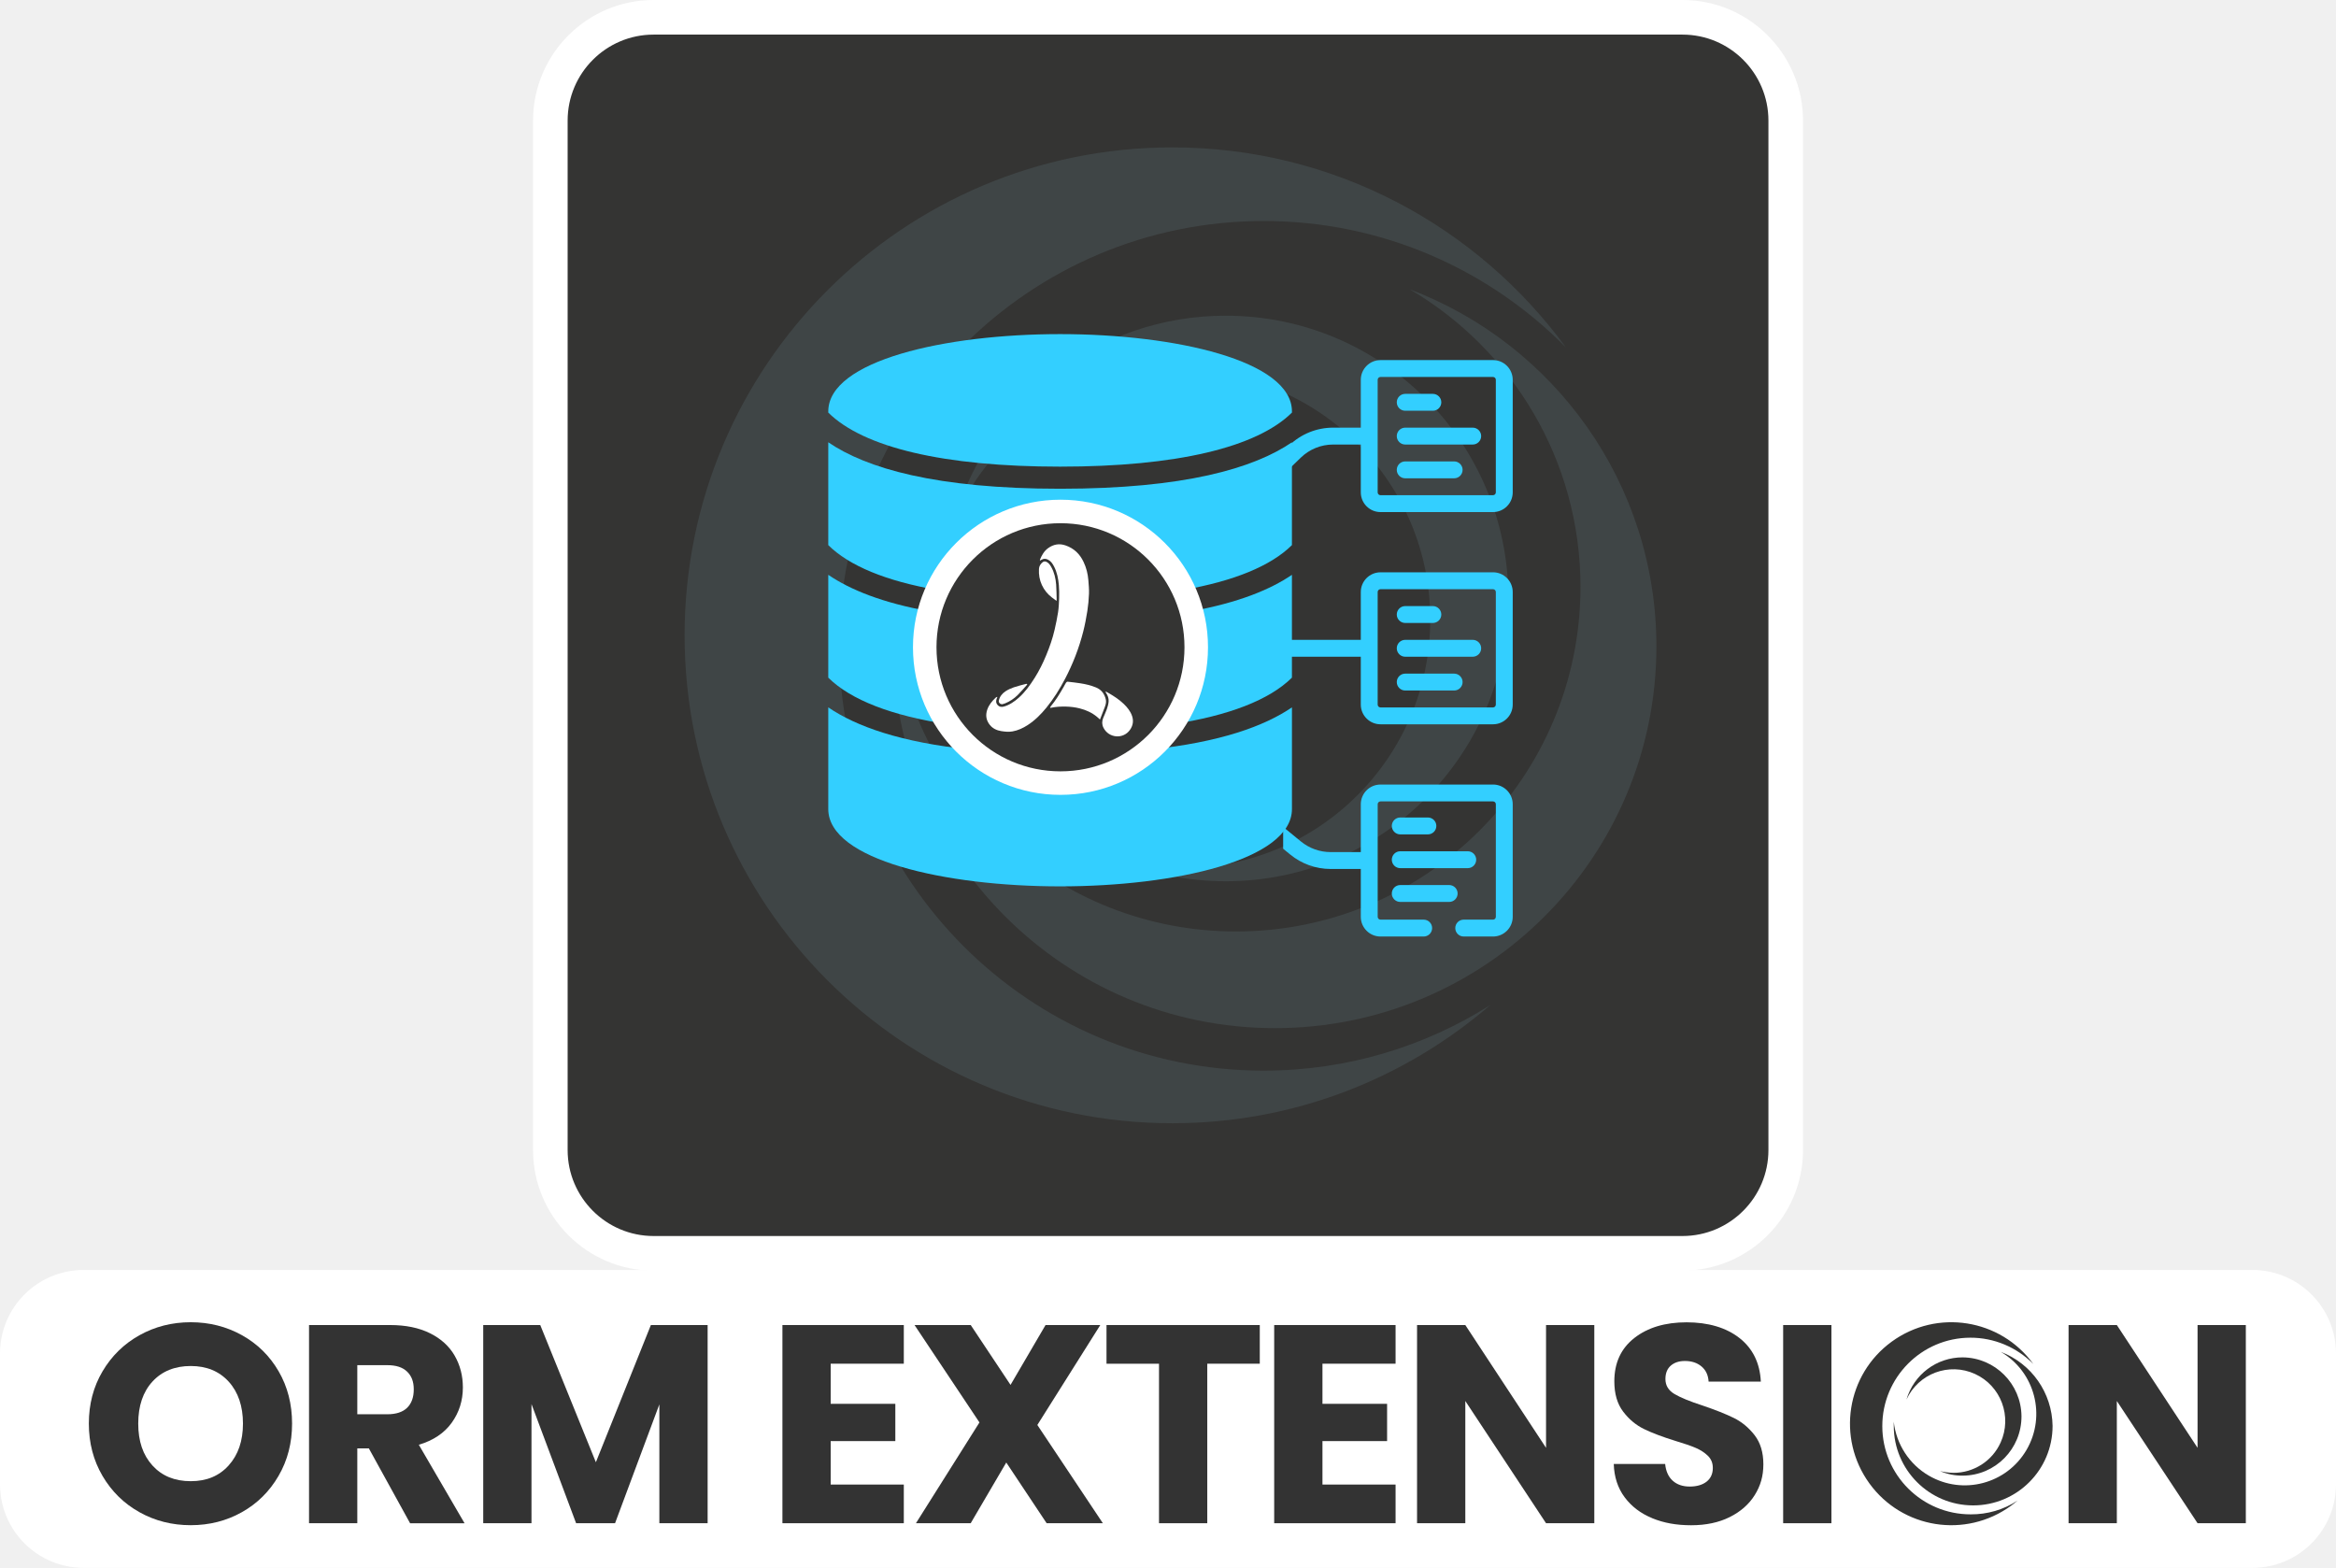
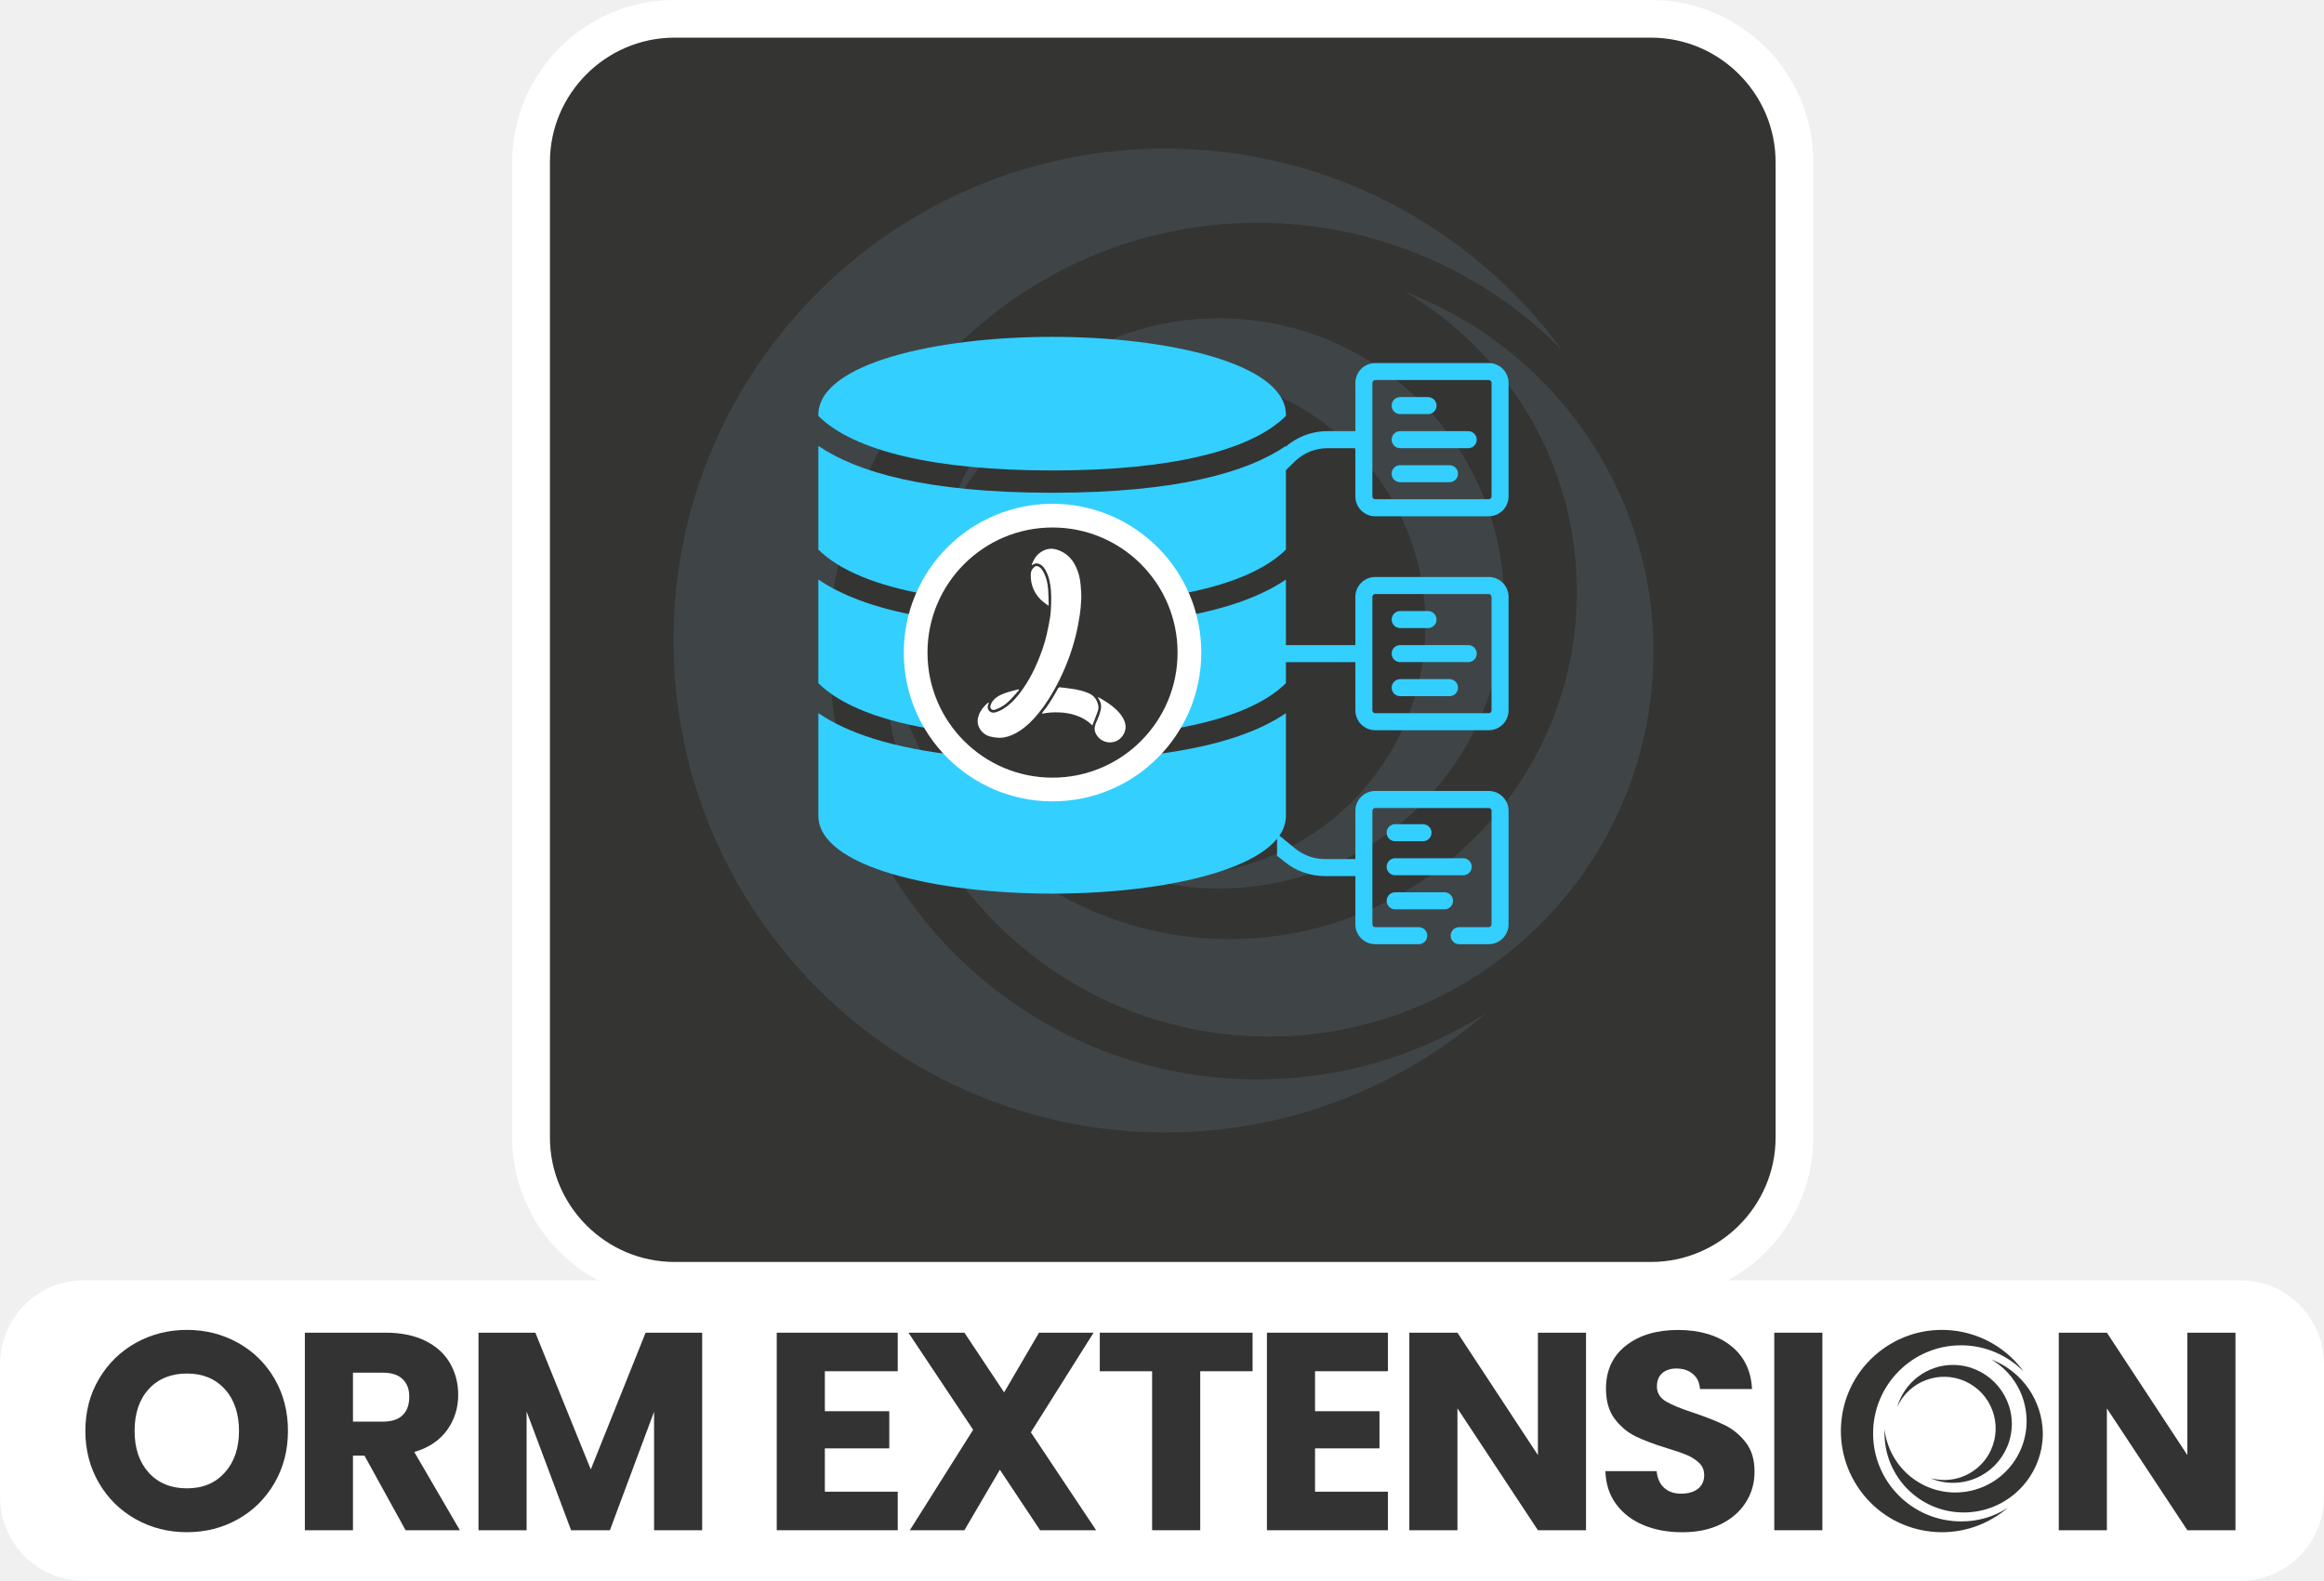
- <svg xmlns="http://www.w3.org/2000/svg" width="894" height="600" viewBox="0 0 894 600" fill="none">
-   <path d="M643.895 6.625H250.128C228.307 6.625 210.617 24.323 210.617 46.154V440.105C210.617 461.936 228.307 479.634 250.128 479.634H643.895C665.716 479.634 683.406 461.936 683.406 440.105V46.154C683.406 24.323 665.716 6.625 643.895 6.625Z" fill="#343433" />
-   <path d="M643.896 486.252H250.129C224.695 486.252 204 465.547 204 440.101V46.151C204 20.705 224.689 0 250.129 0H643.896C669.33 0 690.025 20.705 690.025 46.151V440.101C690.025 465.547 669.33 486.252 643.896 486.252ZM250.129 13.243C231.989 13.243 217.237 28.008 217.237 46.151V440.101C217.237 458.25 231.995 473.009 250.129 473.009H643.896C662.036 473.009 676.788 458.244 676.788 440.101V46.151C676.788 28.002 662.03 13.243 643.896 13.243H250.129Z" fill="white" />
-   <path d="M483.652 409.721C393.909 409.721 321.154 336.933 321.154 247.147C321.154 157.362 393.909 84.573 483.652 84.573C528.914 84.573 569.842 103.107 599.306 132.976C565.354 86.567 510.529 56.406 448.635 56.406C345.562 56.406 262 140.007 262 243.128C262 346.249 345.562 429.85 448.635 429.85C495.148 429.85 537.657 412.787 570.338 384.626C545.248 400.498 515.532 409.715 483.652 409.715V409.721Z" fill="#3F4546" />
-   <path d="M539.523 110.725C578.597 133.609 604.859 176.018 604.859 224.586C604.859 297.421 545.844 356.463 473.043 356.463C405.318 356.463 349.546 305.353 342.1 239.583C341.961 242.166 341.889 244.761 341.889 247.377C341.889 328.058 407.264 393.457 487.901 393.457C568.538 393.457 633.913 328.051 633.913 247.377C633.913 184.884 594.68 131.589 539.523 110.719V110.725Z" fill="#3F4546" />
-   <path d="M469.111 120.812C420.109 120.812 378.739 153.423 365.449 198.13C380.32 164.977 413.577 141.875 452.248 141.875C504.777 141.875 547.365 184.477 547.365 237.037C547.365 289.597 504.783 332.199 452.248 332.199C443.664 332.199 435.351 331.04 427.436 328.908C440.262 334.272 454.339 337.244 469.111 337.244C528.847 337.244 577.273 288.796 577.273 229.032C577.273 169.268 528.847 120.819 469.111 120.819V120.812Z" fill="#3F4546" />
-   <path d="M405.709 127.859C361.618 127.859 316.984 138.023 316.984 157.45V157.887C330.426 171.203 361.102 178.579 405.709 178.579C450.316 178.579 480.985 171.196 494.433 157.887V157.45C494.433 138.023 449.8 127.859 405.709 127.859Z" fill="#33CFFF" />
-   <path d="M537.782 157.189H548.365C550.152 157.189 551.595 155.739 551.595 153.958C551.595 152.177 550.145 150.727 548.365 150.727H537.782C535.996 150.727 534.553 152.177 534.553 153.958C534.553 155.739 536.002 157.189 537.782 157.189Z" fill="#33CFFF" />
-   <path d="M537.782 170.119H563.62C565.407 170.119 566.85 168.669 566.85 166.887C566.85 165.106 565.4 163.656 563.62 163.656H537.782C535.996 163.656 534.553 165.106 534.553 166.887C534.553 168.669 536.002 170.119 537.782 170.119Z" fill="#33CFFF" />
-   <path d="M537.782 183.041H556.512C558.299 183.041 559.742 181.59 559.742 179.809C559.742 178.028 558.292 176.578 556.512 176.578H537.782C535.996 176.578 534.553 178.028 534.553 179.809C534.553 181.59 536.002 183.041 537.782 183.041Z" fill="#33CFFF" />
-   <path d="M537.782 238.4H548.365C550.152 238.4 551.595 236.95 551.595 235.169C551.595 233.388 550.145 231.938 548.365 231.938H537.782C535.996 231.938 534.553 233.388 534.553 235.169C534.553 236.95 536.002 238.4 537.782 238.4Z" fill="#33CFFF" />
-   <path d="M537.782 251.322H563.62C565.407 251.322 566.85 249.872 566.85 248.091C566.85 246.309 565.4 244.859 563.62 244.859H537.782C535.996 244.859 534.553 246.309 534.553 248.091C534.553 249.872 536.002 251.322 537.782 251.322Z" fill="#33CFFF" />
-   <path d="M537.782 264.252H556.512C558.299 264.252 559.742 262.801 559.742 261.02C559.742 259.239 558.292 257.789 556.512 257.789H537.782C535.996 257.789 534.553 259.239 534.553 261.02C534.553 262.801 536.002 264.252 537.782 264.252Z" fill="#33CFFF" />
-   <path d="M535.882 319.306H546.465C548.252 319.306 549.694 317.856 549.694 316.075C549.694 314.294 548.245 312.844 546.465 312.844H535.882C534.095 312.844 532.652 314.294 532.652 316.075C532.652 317.856 534.102 319.306 535.882 319.306Z" fill="#33CFFF" />
-   <path d="M535.882 332.228H561.72C563.507 332.228 564.949 330.778 564.949 328.997C564.949 327.216 563.5 325.766 561.72 325.766H535.882C534.095 325.766 532.652 327.216 532.652 328.997C532.652 330.778 534.102 332.228 535.882 332.228Z" fill="#33CFFF" />
-   <path d="M554.612 338.695H535.882C534.095 338.695 532.652 340.145 532.652 341.927C532.652 343.708 534.102 345.158 535.882 345.158H554.612C556.399 345.158 557.841 343.708 557.841 341.927C557.841 340.145 556.392 338.695 554.612 338.695Z" fill="#33CFFF" />
-   <path d="M571.39 300.233H528.325C524.168 300.233 520.786 303.617 520.786 307.775V326.083H509.211C505.101 326.083 501.084 324.646 497.9 322.044L491.07 316.455V324.805L493.81 327.043C498.145 330.592 503.612 332.545 509.211 332.545H520.786V350.853C520.786 355.012 524.168 358.395 528.325 358.395H544.85C546.637 358.395 548.08 356.945 548.08 355.164C548.08 353.383 546.637 351.933 544.85 351.933H528.325C527.729 351.933 527.246 351.449 527.246 350.853V307.768C527.246 307.172 527.729 306.689 528.325 306.689H571.39C571.985 306.689 572.468 307.172 572.468 307.768V350.853C572.468 351.449 571.985 351.933 571.39 351.933H560.172C558.385 351.933 556.942 353.376 556.942 355.164C556.942 356.952 558.385 358.395 560.172 358.395H571.39C575.546 358.395 578.928 355.012 578.928 350.853V307.768C578.928 303.61 575.546 300.227 571.39 300.227V300.233Z" fill="#33CFFF" />
-   <path d="M571.39 219.014H528.325C524.168 219.014 520.786 222.398 520.786 226.556V244.864H491.07V251.327H520.786V269.635C520.786 273.793 524.168 277.176 528.325 277.176H571.39C575.546 277.176 578.928 273.793 578.928 269.635V226.55C578.928 222.391 575.546 219.008 571.39 219.008V219.014ZM572.462 269.641C572.462 270.237 571.979 270.721 571.383 270.721H528.318C527.722 270.721 527.239 270.237 527.239 269.641V226.556C527.239 225.96 527.722 225.477 528.318 225.477H571.383C571.979 225.477 572.462 225.96 572.462 226.556V269.641Z" fill="#33CFFF" />
-   <path d="M571.39 137.803H528.325C524.168 137.803 520.786 141.187 520.786 145.345V163.653H510.237C503.877 163.653 497.861 166.097 493.294 170.526L491.07 172.685V181.69L497.794 175.161C501.15 171.903 505.564 170.116 510.237 170.116H520.786V188.424C520.786 192.582 524.168 195.965 528.325 195.965H571.39C575.546 195.965 578.928 192.582 578.928 188.424V145.339C578.928 141.18 575.546 137.797 571.39 137.797V137.803ZM572.462 188.424C572.462 189.02 571.979 189.503 571.383 189.503H528.318C527.722 189.503 527.239 189.02 527.239 188.424V145.339C527.239 144.743 527.722 144.259 528.318 144.259H571.383C571.979 144.259 572.462 144.743 572.462 145.339V188.424Z" fill="#33CFFF" />
-   <path d="M381.698 266.793C381.638 266.925 381.579 267.058 381.519 267.19C381.142 268.064 381.076 268.918 381.718 269.706C382.38 270.514 383.267 270.66 384.193 270.395C386.37 269.773 388.184 268.515 389.865 267.025C392.34 264.833 394.226 262.171 395.98 259.404C397.721 256.662 399.137 253.756 400.381 250.763C401.705 247.578 402.843 244.32 403.611 240.956C404.114 238.738 404.597 236.514 404.935 234.262C405.199 232.488 405.285 230.68 405.338 228.879C405.385 227.237 405.372 225.582 405.233 223.946C405.021 221.47 404.551 219.033 403.393 216.795C402.843 215.736 402.201 214.743 401.07 214.173C400.216 213.743 399.395 213.716 398.568 214.233C398.402 214.332 398.224 214.412 398.005 214.517C397.986 214.378 397.952 214.299 397.979 214.239C398.68 212.485 399.581 210.862 401.169 209.737C403.194 208.3 405.358 207.896 407.767 208.717C411.01 209.823 413.247 211.988 414.69 215.041C415.736 217.252 416.331 219.583 416.517 222.006C416.649 223.741 416.828 225.482 416.762 227.211C416.676 229.415 416.477 231.634 416.133 233.819C415.716 236.474 415.213 239.122 414.551 241.725C412.949 248.015 410.613 254.034 407.602 259.788C405.557 263.688 403.24 267.415 400.448 270.832C398.369 273.375 396.066 275.685 393.293 277.48C391.493 278.645 389.587 279.539 387.449 279.91C386.013 280.155 384.597 280.009 383.181 279.784C381.447 279.506 379.931 278.804 378.812 277.414C377.403 275.659 377.092 273.699 377.833 271.554C378.462 269.733 379.653 268.323 381.01 267.018C381.169 266.866 381.4 266.786 381.599 266.68C381.632 266.72 381.672 266.753 381.705 266.793H381.698Z" fill="white" />
-   <path d="M420.951 275.337C420.547 274.973 420.203 274.649 419.846 274.344C417.894 272.715 415.63 271.702 413.181 271.086C411.507 270.663 409.799 270.451 408.072 270.404C406.047 270.345 404.048 270.451 402.069 270.888C402.043 270.888 402.01 270.875 401.891 270.855C401.95 270.689 401.97 270.504 402.069 270.385C404.008 268.074 405.551 265.498 407.053 262.896C407.371 262.353 407.635 261.777 407.979 261.247C408.099 261.062 408.39 260.856 408.582 260.876C410.203 261.048 411.818 261.241 413.426 261.486C415.498 261.803 417.53 262.287 419.469 263.088C421.474 263.916 422.665 265.485 423.175 267.557C423.532 269.007 422.937 270.305 422.414 271.61C421.951 272.748 421.534 273.901 421.09 275.046C421.064 275.119 421.031 275.185 420.958 275.337H420.951Z" fill="white" />
-   <path d="M423.028 264.608C423.286 264.701 423.406 264.727 423.505 264.787C425.854 266.118 428.158 267.522 430.11 269.422C431.453 270.733 432.631 272.17 433.247 273.991C433.896 275.898 433.591 277.679 432.453 279.301C429.865 282.989 424.292 282.506 422.287 278.46C421.672 277.228 421.705 276.03 422.181 274.805C422.638 273.646 423.2 272.527 423.604 271.349C423.928 270.408 424.206 269.429 424.279 268.442C424.365 267.277 423.968 266.164 423.3 265.178C423.207 265.045 423.161 264.88 423.035 264.602L423.028 264.608Z" fill="white" />
-   <path d="M404.332 229.934C403.69 229.464 403.128 229.073 402.585 228.656C400.917 227.372 399.613 225.789 398.733 223.876C397.84 221.942 397.502 219.903 397.615 217.764C397.674 216.619 398.204 215.824 399.031 215.149C399.507 214.758 400.03 214.785 400.547 215.043C401.387 215.46 401.877 216.208 402.327 216.996C403.498 219.082 404.008 221.36 404.193 223.704C404.345 225.617 404.332 227.551 404.392 229.471C404.392 229.577 404.372 229.676 404.339 229.934H404.332Z" fill="white" />
-   <path d="M383.585 269.503C382.632 269.49 382.096 268.788 382.268 268.033C382.619 266.517 383.565 265.385 384.79 264.564C385.756 263.915 386.868 263.418 387.973 263.034C389.522 262.498 391.13 262.134 392.718 261.703C392.838 261.67 392.99 261.75 393.129 261.776C393.089 261.882 393.082 262.014 393.016 262.094C391.845 263.398 390.713 264.749 389.469 265.987C388.086 267.365 386.458 268.437 384.638 269.172C384.24 269.331 383.824 269.424 383.585 269.497V269.503Z" fill="white" />
-   <path d="M440.005 286.859C430.871 294.838 418.932 299.685 405.854 299.685C392.777 299.685 380.87 294.851 371.744 286.892C344.735 284.118 327.666 277.98 316.984 270.703V309.617C316.984 329.044 361.618 339.201 405.709 339.201C449.8 339.201 494.433 329.037 494.433 309.617V270.703C483.791 277.947 466.822 284.065 440.011 286.859H440.005Z" fill="#33CFFF" />
-   <path d="M353.901 247.7C353.901 242.939 354.556 238.331 355.754 233.948C337.739 230.716 325.383 225.697 316.984 219.977V259.327C325.588 267.849 341.254 273.927 363.094 277.211C357.303 268.829 353.901 258.665 353.901 247.7Z" fill="#33CFFF" />
-   <path d="M455.942 233.895C457.153 238.291 457.808 242.92 457.808 247.7C457.808 258.639 454.42 268.789 448.648 277.165C470.317 273.874 485.87 267.809 494.427 259.327V219.977C486.068 225.671 473.804 230.663 455.942 233.895Z" fill="#33CFFF" />
-   <path d="M405.709 187.036C358.123 187.036 331.597 179.21 316.984 169.258V208.608C325.006 216.554 339.162 222.381 358.739 225.791C367.005 208.039 384.987 195.723 405.854 195.723C426.722 195.723 444.67 208.013 452.943 225.745C472.388 222.328 486.438 216.514 494.426 208.608V169.258C479.82 179.21 453.294 187.036 405.702 187.036H405.709Z" fill="#33CFFF" />
-   <path d="M405.854 299.682C434.547 299.682 457.807 276.411 457.807 247.704C457.807 218.998 434.547 195.727 405.854 195.727C377.161 195.727 353.9 218.998 353.9 247.704C353.9 276.411 377.161 299.682 405.854 299.682Z" stroke="white" stroke-width="9" stroke-miterlimit="10" />
-   <path d="M0 518C0 500.327 14.327 486 32 486H862C879.673 486 894 500.327 894 518V568C894 585.673 879.673 600 862 600H32C14.327 600 0 585.673 0 568V518Z" fill="white" />
-   <g clip-path="url(#clip0_955_121326)">
-     <path d="M53.391 578.705C47.448 575.392 42.728 570.769 39.239 564.827C35.749 558.885 34 552.199 34 544.781C34 537.363 35.749 530.698 39.239 524.794C42.728 518.891 47.448 514.278 53.391 510.965C59.333 507.661 65.871 506 72.996 506C80.121 506 86.66 507.661 92.602 510.965C98.544 514.278 103.226 518.891 106.647 524.794C110.067 530.698 111.778 537.363 111.778 544.781C111.778 552.199 110.048 558.885 106.588 564.827C103.128 570.769 98.447 575.402 92.543 578.705C86.64 582.018 80.121 583.67 72.987 583.67C65.852 583.67 59.323 582.018 53.381 578.705H53.391ZM87.53 560.771C91.165 556.734 92.983 551.408 92.983 544.781C92.983 538.155 91.165 532.74 87.53 528.743C83.894 524.746 79.046 522.752 72.996 522.752C66.947 522.752 61.991 524.736 58.356 528.694C54.72 532.652 52.902 538.018 52.902 544.791C52.902 551.564 54.72 556.842 58.356 560.839C61.991 564.837 66.868 566.83 72.996 566.83C79.124 566.83 83.894 564.817 87.53 560.781V560.771Z" fill="#333333" />
-     <path d="M156.941 582.917L141.167 554.29H136.74V582.917H118.268V507.074H149.269C155.251 507.074 160.343 508.12 164.555 510.212C168.767 512.303 171.914 515.167 174.006 518.802C176.098 522.438 177.143 526.494 177.143 530.961C177.143 536.004 175.716 540.509 172.872 544.468C170.028 548.426 165.835 551.241 160.284 552.893L177.788 582.927H156.941V582.917ZM136.74 541.223H148.194C151.576 541.223 154.117 540.392 155.808 538.74C157.499 537.089 158.349 534.743 158.349 531.713C158.349 528.683 157.499 526.563 155.808 524.911C154.117 523.249 151.576 522.428 148.194 522.428H136.74V541.223Z" fill="#333333" />
-     <path d="M270.813 507.074V582.917H252.341V537.431L235.384 582.917H220.479L203.405 537.323V582.917H184.933V507.074H206.757L228.044 559.578L249.096 507.074H270.813Z" fill="#333333" />
-     <path d="M317.911 521.881V537.226H342.648V551.485H317.911V568.12H345.893V582.917H299.439V507.074H345.893V521.871H317.911V521.881Z" fill="#333333" />
-     <path d="M400.556 582.917L385.105 559.685L371.49 582.917H350.536L374.842 544.35L349.998 507.074H371.5L386.737 529.983L400.136 507.074H421.091L396.999 545.318L422.068 582.917H400.566H400.556Z" fill="#333333" />
-     <path d="M482.126 507.074V521.871H462.031V582.917H443.559V521.881H423.465V507.074H482.126Z" fill="#333333" />
-     <path d="M506.111 521.881V537.226H530.847V551.485H506.111V568.12H534.092V582.917H487.639V507.074H534.092V521.871H506.111V521.881Z" fill="#333333" />
-     <path d="M610.15 582.917H591.678L560.783 536.141V582.917H542.312V507.074H560.783L591.678 554.065V507.074H610.15V582.917Z" fill="#333333" />
-     <path d="M632.296 580.975C627.898 579.176 624.389 576.508 621.76 572.98C619.131 569.452 617.743 565.2 617.597 560.235H637.261C637.544 563.04 638.522 565.19 640.174 566.666C641.825 568.142 643.995 568.885 646.653 568.885C649.312 568.885 651.55 568.259 653.133 566.999C654.717 565.738 655.508 563.988 655.508 561.76C655.508 559.883 654.873 558.339 653.622 557.117C652.361 555.896 650.817 554.889 648.979 554.097C647.142 553.306 644.532 552.407 641.151 551.4C636.254 549.885 632.257 548.37 629.159 546.865C626.061 545.35 623.392 543.122 621.164 540.17C618.926 537.219 617.812 533.368 617.812 528.608C617.812 521.552 620.363 516.02 625.484 512.022C630.595 508.025 637.261 506.031 645.471 506.031C653.681 506.031 660.561 508.025 665.673 512.022C670.784 516.02 673.521 521.581 673.882 528.716H653.896C653.749 526.272 652.85 524.337 651.198 522.939C649.537 521.532 647.416 520.828 644.826 520.828C642.588 520.828 640.789 521.425 639.421 522.607C638.053 523.8 637.369 525.51 637.369 527.738C637.369 530.191 638.522 532.097 640.828 533.466C643.135 534.834 646.732 536.31 651.628 537.893C656.525 539.554 660.502 541.138 663.562 542.643C666.621 544.158 669.269 546.357 671.498 549.23C673.726 552.113 674.85 555.818 674.85 560.353C674.85 564.887 673.755 568.601 671.556 572.13C669.357 575.658 666.171 578.473 661.998 580.554C657.825 582.646 652.889 583.692 647.201 583.692C641.512 583.692 636.684 582.793 632.296 580.994V580.975Z" fill="#333333" />
-     <path d="M700.897 507.074V582.917H682.425V507.074H700.897Z" fill="#333333" />
-     <path d="M859.491 582.917H841.019L810.125 536.141V582.917H791.653V507.074H810.125L841.019 554.065V507.074H859.491V582.917Z" fill="#333333" />
-     <path d="M754.221 579.523C735.582 579.558 720.405 564.474 720.369 545.814C720.334 527.153 735.397 511.955 754.037 511.92C763.1 511.885 771.791 515.536 778.163 521.987C765.567 504.652 741.327 500.816 723.976 513.429C706.626 526.043 702.835 550.312 715.43 567.683C728.03 585.053 752.266 588.854 769.617 576.241C770.463 575.613 771.313 574.95 772.084 574.288C766.781 577.755 760.554 579.563 754.221 579.523Z" fill="#343433" />
-     <path d="M765.714 517.348C778.792 524.984 783.174 541.763 775.583 554.819C767.958 567.911 751.199 572.299 738.16 564.702C730.684 560.349 725.709 552.677 724.754 544.084V545.669C724.754 562.486 738.344 576.095 755.143 576.095C771.941 576.095 785.532 562.486 785.532 545.669C785.348 533.055 777.503 521.807 765.714 517.344V517.348Z" fill="#343433" />
-     <path d="M751.163 519.445C741.179 519.41 732.414 526.011 729.613 535.6C734.145 525.642 745.895 521.254 755.839 525.792C765.783 530.329 770.166 542.096 765.638 552.054C762.435 559.137 755.361 563.635 747.626 563.635C745.895 563.6 744.164 563.376 742.467 562.973C745.229 564.153 748.178 564.741 751.198 564.706C763.684 564.632 773.702 554.415 773.632 541.911C773.483 529.557 763.504 519.56 751.163 519.45V519.445Z" fill="#343433" />
+ <svg xmlns="http://www.w3.org/2000/svg" width="882" height="600" viewBox="0 0 882 600" fill="none">
+   <path d="M255.987 7.148H626.591C656.633 7.148 681.023 31.515 681.023 61.529V431.779C681.023 461.793 656.633 486.159 626.591 486.159H255.987C225.945 486.159 201.555 461.793 201.555 431.779V61.529C201.555 31.515 225.945 7.148 255.987 7.148Z" fill="#343433" />
+   <path d="M626.591 14.295C652.594 14.295 673.869 35.549 673.869 61.528V431.779C673.869 457.757 652.594 479.011 626.591 479.011H255.987C229.984 479.011 208.709 457.757 208.709 431.779V61.528C208.709 35.549 229.984 14.295 255.987 14.295H626.591ZM626.591 0H255.987C222.029 0 194.4 27.603 194.4 61.528V431.779C194.4 465.704 222.029 493.306 255.987 493.306H626.591C660.549 493.306 688.178 465.704 688.178 431.779V61.528C688.178 27.603 660.549 0 626.591 0Z" fill="white" />
+   <path d="M477.252 409.721C387.508 409.721 314.754 336.933 314.754 247.147C314.754 157.362 387.508 84.573 477.252 84.573C522.514 84.573 563.441 103.107 592.906 132.976C558.954 86.567 504.128 56.406 442.234 56.406C339.162 56.406 255.6 140.007 255.6 243.128C255.6 346.249 339.162 429.85 442.234 429.85C488.748 429.85 531.257 412.787 563.938 384.626C538.848 400.498 509.132 409.715 477.252 409.715V409.721Z" fill="#3F4546" />
+   <path d="M533.123 110.725C572.197 133.609 598.458 176.018 598.458 224.586C598.458 297.421 539.443 356.463 466.642 356.463C398.918 356.463 343.146 305.353 335.7 239.583C335.561 242.166 335.488 244.761 335.488 247.377C335.488 328.058 400.863 393.457 481.5 393.457C562.137 393.457 627.512 328.051 627.512 247.377C627.512 184.884 588.279 131.589 533.123 110.719V110.725Z" fill="#3F4546" />
+   <path d="M462.711 120.812C413.709 120.812 372.338 153.423 359.049 198.13C373.92 164.977 407.177 141.875 445.847 141.875C498.376 141.875 540.965 184.477 540.965 237.037C540.965 289.597 498.383 332.199 445.847 332.199C437.263 332.199 428.951 331.04 421.035 328.908C433.862 334.272 447.939 337.244 462.711 337.244C522.447 337.244 570.873 288.796 570.873 229.032C570.873 169.268 522.447 120.819 462.711 120.819V120.812Z" fill="#3F4546" />
+   <path d="M399.308 127.859C355.218 127.859 310.584 138.023 310.584 157.45V157.887C324.026 171.203 354.701 178.579 399.308 178.579C443.915 178.579 474.584 171.196 488.033 157.887V157.45C488.033 138.023 443.399 127.859 399.308 127.859Z" fill="#33CFFF" />
+   <path d="M531.384 157.189H541.967C543.754 157.189 545.196 155.739 545.196 153.958C545.196 152.177 543.747 150.727 541.967 150.727H531.384C529.597 150.727 528.154 152.177 528.154 153.958C528.154 155.739 529.604 157.189 531.384 157.189Z" fill="#33CFFF" />
+   <path d="M531.384 170.119H557.222C559.009 170.119 560.451 168.669 560.451 166.887C560.451 165.106 559.002 163.656 557.222 163.656H531.384C529.597 163.656 528.154 165.106 528.154 166.887C528.154 168.669 529.604 170.119 531.384 170.119Z" fill="#33CFFF" />
+   <path d="M531.384 183.041H550.114C551.901 183.041 553.343 181.59 553.343 179.809C553.343 178.028 551.894 176.578 550.114 176.578H531.384C529.597 176.578 528.154 178.028 528.154 179.809C528.154 181.59 529.604 183.041 531.384 183.041Z" fill="#33CFFF" />
+   <path d="M531.384 238.4H541.967C543.754 238.4 545.196 236.95 545.196 235.169C545.196 233.388 543.747 231.938 541.967 231.938H531.384C529.597 231.938 528.154 233.388 528.154 235.169C528.154 236.95 529.604 238.4 531.384 238.4Z" fill="#33CFFF" />
+   <path d="M531.384 251.322H557.222C559.009 251.322 560.451 249.872 560.451 248.091C560.451 246.309 559.002 244.859 557.222 244.859H531.384C529.597 244.859 528.154 246.309 528.154 248.091C528.154 249.872 529.604 251.322 531.384 251.322Z" fill="#33CFFF" />
+   <path d="M531.384 264.252H550.114C551.901 264.252 553.343 262.801 553.343 261.02C553.343 259.239 551.894 257.789 550.114 257.789H531.384C529.597 257.789 528.154 259.239 528.154 261.02C528.154 262.801 529.604 264.252 531.384 264.252Z" fill="#33CFFF" />
+   <path d="M529.484 319.306H540.066C541.853 319.306 543.296 317.856 543.296 316.075C543.296 314.294 541.847 312.844 540.066 312.844H529.484C527.697 312.844 526.254 314.294 526.254 316.075C526.254 317.856 527.703 319.306 529.484 319.306Z" fill="#33CFFF" />
+   <path d="M529.484 332.228H555.321C557.108 332.228 558.551 330.778 558.551 328.997C558.551 327.216 557.102 325.766 555.321 325.766H529.484C527.697 325.766 526.254 327.216 526.254 328.997C526.254 330.778 527.703 332.228 529.484 332.228Z" fill="#33CFFF" />
+   <path d="M548.213 338.695H529.484C527.697 338.695 526.254 340.145 526.254 341.927C526.254 343.708 527.703 345.158 529.484 345.158H548.213C550 345.158 551.443 343.708 551.443 341.927C551.443 340.145 549.994 338.695 548.213 338.695Z" fill="#33CFFF" />
+   <path d="M564.991 300.233H521.926C517.77 300.233 514.388 303.617 514.388 307.775V326.083H502.813C498.703 326.083 494.685 324.646 491.502 322.044L484.672 316.455V324.805L487.412 327.043C491.747 330.592 497.213 332.545 502.813 332.545H514.388V350.853C514.388 355.012 517.77 358.395 521.926 358.395H538.452C540.239 358.395 541.682 356.945 541.682 355.164C541.682 353.383 540.239 351.933 538.452 351.933H521.926C521.33 351.933 520.847 351.449 520.847 350.853V307.768C520.847 307.172 521.33 306.689 521.926 306.689H564.991C565.587 306.689 566.07 307.172 566.07 307.768V350.853C566.07 351.449 565.587 351.933 564.991 351.933H553.773C551.986 351.933 550.543 353.376 550.543 355.164C550.543 356.952 551.986 358.395 553.773 358.395H564.991C569.147 358.395 572.529 355.012 572.529 350.853V307.768C572.529 303.61 569.147 300.227 564.991 300.227V300.233Z" fill="#33CFFF" />
+   <path d="M564.991 219.014H521.926C517.77 219.014 514.388 222.398 514.388 226.556V244.864H484.672V251.327H514.388V269.635C514.388 273.793 517.77 277.176 521.926 277.176H564.991C569.147 277.176 572.529 273.793 572.529 269.635V226.55C572.529 222.391 569.147 219.008 564.991 219.008V219.014ZM566.063 269.641C566.063 270.237 565.58 270.721 564.984 270.721H521.919C521.324 270.721 520.841 270.237 520.841 269.641V226.556C520.841 225.96 521.324 225.477 521.919 225.477H564.984C565.58 225.477 566.063 225.96 566.063 226.556V269.641Z" fill="#33CFFF" />
+   <path d="M564.991 137.803H521.926C517.77 137.803 514.388 141.187 514.388 145.345V163.653H503.838C497.478 163.653 491.462 166.097 486.896 170.526L484.672 172.685V181.69L491.396 175.161C494.752 171.903 499.166 170.116 503.838 170.116H514.388V188.424C514.388 192.582 517.77 195.965 521.926 195.965H564.991C569.147 195.965 572.529 192.582 572.529 188.424V145.339C572.529 141.18 569.147 137.797 564.991 137.797V137.803ZM566.063 188.424C566.063 189.02 565.58 189.503 564.984 189.503H521.919C521.324 189.503 520.841 189.02 520.841 188.424V145.339C520.841 144.743 521.324 144.259 521.919 144.259H564.984C565.58 144.259 566.063 144.743 566.063 145.339V188.424Z" fill="#33CFFF" />
+   <path d="M375.298 266.793C375.238 266.925 375.179 267.058 375.119 267.19C374.742 268.064 374.676 268.918 375.317 269.706C375.979 270.514 376.866 270.66 377.793 270.395C379.97 269.773 381.784 268.515 383.465 267.025C385.94 264.833 387.826 262.171 389.58 259.404C391.32 256.662 392.737 253.756 393.981 250.763C395.305 247.578 396.443 244.32 397.211 240.956C397.714 238.738 398.197 236.514 398.534 234.262C398.799 232.488 398.885 230.68 398.938 228.879C398.984 227.237 398.971 225.582 398.832 223.946C398.62 221.47 398.15 219.033 396.992 216.795C396.443 215.736 395.801 214.743 394.669 214.173C393.816 213.743 392.995 213.716 392.168 214.233C392.002 214.332 391.823 214.412 391.605 214.517C391.585 214.378 391.552 214.299 391.579 214.239C392.28 212.485 393.18 210.862 394.769 209.737C396.794 208.3 398.958 207.896 401.367 208.717C404.61 209.823 406.847 211.988 408.29 215.041C409.335 217.252 409.931 219.583 410.116 222.006C410.249 223.741 410.427 225.482 410.361 227.211C410.275 229.415 410.077 231.634 409.732 233.819C409.315 236.474 408.812 239.122 408.151 241.725C406.549 248.015 404.213 254.034 401.201 259.788C399.156 263.688 396.84 267.415 394.047 270.832C391.969 273.375 389.666 275.685 386.893 277.48C385.093 278.645 383.187 279.539 381.049 279.91C379.613 280.155 378.196 280.009 376.78 279.784C375.046 279.506 373.531 278.804 372.412 277.414C371.002 275.659 370.691 273.699 371.433 271.554C372.061 269.733 373.253 268.323 374.609 267.018C374.768 266.866 375 266.786 375.198 266.68C375.231 266.72 375.271 266.753 375.304 266.793H375.298Z" fill="white" />
+   <path d="M414.551 275.337C414.147 274.973 413.803 274.649 413.446 274.344C411.493 272.715 409.23 271.702 406.781 271.086C405.107 270.663 403.399 270.451 401.672 270.404C399.646 270.345 397.648 270.451 395.669 270.888C395.642 270.888 395.609 270.875 395.49 270.855C395.55 270.689 395.57 270.504 395.669 270.385C397.608 268.074 399.15 265.498 400.652 262.896C400.97 262.353 401.235 261.777 401.579 261.247C401.698 261.062 401.989 260.856 402.181 260.876C403.803 261.048 405.418 261.241 407.026 261.486C409.097 261.803 411.129 262.287 413.068 263.088C415.074 263.916 416.265 265.485 416.775 267.557C417.132 269.007 416.536 270.305 416.013 271.61C415.55 272.748 415.133 273.901 414.69 275.046C414.663 275.119 414.63 275.185 414.557 275.337H414.551Z" fill="white" />
+   <path d="M416.628 264.608C416.886 264.701 417.005 264.727 417.105 264.787C419.454 266.118 421.757 267.522 423.71 269.422C425.053 270.733 426.231 272.17 426.847 273.991C427.495 275.898 427.191 277.679 426.052 279.301C423.465 282.989 417.892 282.506 415.887 278.46C415.271 277.228 415.304 276.03 415.781 274.805C416.238 273.646 416.8 272.527 417.204 271.349C417.528 270.408 417.806 269.429 417.879 268.442C417.965 267.277 417.568 266.164 416.899 265.178C416.807 265.045 416.76 264.88 416.635 264.602L416.628 264.608Z" fill="white" />
+   <path d="M397.932 229.934C397.29 229.464 396.727 229.073 396.185 228.656C394.517 227.372 393.213 225.789 392.333 223.876C391.439 221.942 391.102 219.903 391.214 217.764C391.274 216.619 391.803 215.824 392.631 215.149C393.107 214.758 393.63 214.785 394.146 215.043C394.987 215.46 395.476 216.208 395.926 216.996C397.098 219.082 397.607 221.36 397.793 223.704C397.945 225.617 397.932 227.551 397.991 229.471C397.991 229.577 397.971 229.676 397.938 229.934H397.932Z" fill="white" />
+   <path d="M377.185 269.503C376.232 269.49 375.696 268.788 375.868 268.033C376.219 266.517 377.165 265.385 378.389 264.564C379.356 263.915 380.468 263.418 381.573 263.034C383.121 262.498 384.73 262.134 386.318 261.703C386.437 261.67 386.589 261.75 386.728 261.776C386.689 261.882 386.682 262.014 386.616 262.094C385.444 263.398 384.313 264.749 383.068 265.987C381.685 267.365 380.057 268.437 378.237 269.172C377.84 269.331 377.423 269.424 377.185 269.497V269.503Z" fill="white" />
+   <path d="M433.604 286.859C424.471 294.838 412.532 299.685 399.454 299.685C386.376 299.685 374.47 294.851 365.343 286.892C338.334 284.118 321.266 277.98 310.584 270.703V309.617C310.584 329.044 355.218 339.201 399.308 339.201C443.399 339.201 488.033 329.037 488.033 309.617V270.703C477.391 277.947 460.421 284.065 433.611 286.859H433.604Z" fill="#33CFFF" />
+   <path d="M347.501 247.7C347.501 242.939 348.156 238.331 349.354 233.948C331.339 230.716 318.983 225.697 310.584 219.977V259.327C319.188 267.849 334.853 273.927 356.693 277.211C350.902 268.829 347.501 258.665 347.501 247.7Z" fill="#33CFFF" />
+   <path d="M449.541 233.895C450.753 238.291 451.408 242.92 451.408 247.7C451.408 258.639 448.019 268.789 442.248 277.165C463.916 273.874 479.469 267.809 488.027 259.327V219.977C479.668 225.671 467.404 230.663 449.541 233.895Z" fill="#33CFFF" />
+   <path d="M399.308 187.036C351.723 187.036 325.197 179.21 310.584 169.258V208.608C318.605 216.554 332.762 222.381 352.339 225.791C360.605 208.039 378.587 195.723 399.454 195.723C420.321 195.723 438.27 208.013 446.543 225.745C465.987 222.328 480.038 216.514 488.026 208.608V169.258C473.42 179.21 446.894 187.036 399.302 187.036H399.308Z" fill="#33CFFF" />
+   <path d="M399.453 299.682C428.146 299.682 451.407 276.411 451.407 247.704C451.407 218.998 428.146 195.727 399.453 195.727C370.76 195.727 347.5 218.998 347.5 247.704C347.5 276.411 370.76 299.682 399.453 299.682Z" stroke="white" stroke-width="9" stroke-miterlimit="10" />
+   <path d="M0 518C0 500.327 14.135 486 31.57 486H850.43C867.865 486 882 500.327 882 518V568C882 585.673 867.865 600 850.43 600H31.57C14.135 600 0 585.673 0 568V518Z" fill="white" />
+   <g clip-path="url(#clip0_958_122391)">
+     <path d="M51.568 576.679C45.694 573.403 41.028 568.832 37.579 562.957C34.13 557.082 32.4 550.473 32.4 543.139C32.4 535.805 34.13 529.215 37.579 523.378C41.028 517.542 45.694 512.981 51.568 509.706C57.442 506.44 63.905 504.797 70.948 504.797C77.991 504.797 84.455 506.44 90.329 509.706C96.203 512.981 100.83 517.542 104.212 523.378C107.593 529.215 109.284 535.805 109.284 543.139C109.284 550.473 107.574 557.082 104.154 562.957C100.734 568.832 96.106 573.412 90.271 576.679C84.435 579.954 77.991 581.587 70.939 581.587C63.886 581.587 57.432 579.954 51.559 576.679H51.568ZM85.314 558.947C88.909 554.957 90.705 549.69 90.705 543.139C90.705 536.588 88.909 531.234 85.314 527.282C81.721 523.33 76.929 521.359 70.948 521.359C64.968 521.359 60.07 523.32 56.476 527.234C52.882 531.147 51.085 536.452 51.085 543.149C51.085 549.845 52.882 555.063 56.476 559.015C60.07 562.967 64.891 564.938 70.948 564.938C77.006 564.938 81.721 562.948 85.314 558.957V558.947Z" fill="#333333" />
+     <path d="M153.928 580.843L138.335 552.54H133.959V580.843H115.699V505.859H146.344C152.257 505.859 157.29 506.893 161.454 508.961C165.618 511.029 168.729 513.86 170.797 517.455C172.864 521.049 173.898 525.059 173.898 529.475C173.898 534.461 172.487 538.916 169.676 542.829C166.865 546.743 162.72 549.526 157.233 551.159L174.536 580.852H153.928V580.843ZM133.959 539.621H145.282C148.624 539.621 151.136 538.8 152.808 537.167C154.479 535.534 155.32 533.215 155.32 530.219C155.32 527.224 154.479 525.127 152.808 523.494C151.136 521.851 148.624 521.04 145.282 521.04H133.959V539.621Z" fill="#333333" />
+     <path d="M266.49 505.859V580.843H248.231V535.872L231.469 580.843H216.735L199.857 535.766V580.843H181.598V505.859H203.171L224.213 557.768L245.023 505.859H266.49Z" fill="#333333" />
+     <path d="M313.047 520.499V535.669H337.499V549.767H313.047V566.213H340.707V580.843H294.787V505.859H340.707V520.489H313.047V520.499Z" fill="#333333" />
+     <path d="M394.742 580.843L379.467 557.874L366.01 580.843H345.296L369.323 542.713L344.765 505.859H366.019L381.081 528.509L394.326 505.859H415.04L391.225 543.67L416.006 580.843H394.751H394.742Z" fill="#333333" />
+     <path d="M475.374 505.859V520.489H455.511V580.843H437.251V520.499H417.388V505.859H475.374Z" fill="#333333" />
+     <path d="M499.082 520.499V535.669H523.534V549.767H499.082V566.213H526.742V580.843H480.822V505.859H526.742V520.489H499.082V520.499Z" fill="#333333" />
+     <path d="M601.925 580.843H583.666L553.127 534.597V580.843H534.867V505.859H553.127L583.666 552.318V505.859H601.925V580.843Z" fill="#333333" />
+     <path d="M623.817 578.919C619.47 577.141 616.002 574.503 613.403 571.014C610.804 567.526 609.432 563.323 609.287 558.414H628.725C629.006 561.187 629.972 563.313 631.604 564.772C633.237 566.231 635.382 566.966 638.01 566.966C640.638 566.966 642.85 566.347 644.415 565.101C645.98 563.854 646.763 562.125 646.763 559.922C646.763 558.066 646.135 556.54 644.898 555.332C643.652 554.124 642.125 553.129 640.309 552.346C638.493 551.563 635.913 550.674 632.57 549.679C627.73 548.181 623.779 546.684 620.716 545.195C617.654 543.698 615.016 541.495 612.813 538.576C610.601 535.658 609.5 531.851 609.5 527.145C609.5 520.169 612.021 514.7 617.084 510.748C622.136 506.795 628.725 504.824 636.841 504.824C644.956 504.824 651.758 506.795 656.81 510.748C661.863 514.7 664.568 520.198 664.926 527.252H645.169C645.024 524.836 644.135 522.923 642.502 521.541C640.86 520.149 638.763 519.454 636.203 519.454C633.991 519.454 632.213 520.043 630.86 521.212C629.508 522.391 628.832 524.082 628.832 526.285C628.832 528.711 629.972 530.595 632.252 531.948C634.532 533.301 638.087 534.76 642.927 536.325C647.767 537.968 651.7 539.533 654.724 541.021C657.747 542.519 660.366 544.693 662.568 547.534C664.771 550.384 665.882 554.047 665.882 558.53C665.882 563.014 664.8 566.686 662.626 570.174C660.453 573.662 657.303 576.445 653.178 578.503C649.052 580.571 644.174 581.605 638.551 581.605C632.928 581.605 628.155 580.716 623.817 578.938V578.919Z" fill="#333333" />
+     <path d="M691.629 505.859V580.843H673.369V505.859H691.629Z" fill="#333333" />
+     <path d="M848.401 580.843H830.141L799.602 534.597V580.843H781.343V505.859H799.602L830.141 552.318V505.859H848.401V580.843Z" fill="#333333" />
+     <path d="M744.34 577.487C725.915 577.522 710.912 562.609 710.878 544.16C710.843 525.71 725.733 510.684 744.158 510.649C753.117 510.615 761.708 514.225 768.007 520.603C755.556 503.464 731.594 499.672 714.443 512.142C697.292 524.612 693.544 548.607 705.995 565.781C718.45 582.954 742.408 586.712 759.559 574.242C760.395 573.621 761.235 572.966 761.998 572.311C756.756 575.739 750.6 577.526 744.34 577.487Z" fill="#343433" />
+     <path d="M755.701 516.016C768.628 523.566 772.96 540.154 765.457 553.062C757.919 566.006 741.353 570.345 728.464 562.834C721.073 558.53 716.156 550.945 715.212 542.449V544.016C715.212 560.643 728.646 574.098 745.252 574.098C761.857 574.098 775.291 560.643 775.291 544.016C775.109 531.545 767.355 520.424 755.701 516.012V516.016Z" fill="#343433" />
+     <path d="M741.317 518.09C731.448 518.055 722.784 524.581 720.016 534.062C724.495 524.217 736.11 519.878 745.94 524.364C755.769 528.851 760.102 540.484 755.627 550.329C752.46 557.332 745.467 561.779 737.821 561.779C736.11 561.745 734.399 561.523 732.722 561.124C735.451 562.291 738.367 562.873 741.352 562.838C753.694 562.764 763.598 552.663 763.528 540.301C763.381 528.087 753.517 518.203 741.317 518.094V518.09Z" fill="#343433" />
  </g>
  <defs>
-     <clipPath id="clip0_955_121326">
-       <rect width="825.492" height="77.68" fill="white" transform="translate(34 506)" />
+     <clipPath id="clip0_958_122391">
+       <rect width="816" height="76.8" fill="white" transform="translate(32.4004 504.797)" />
    </clipPath>
  </defs>
</svg>
